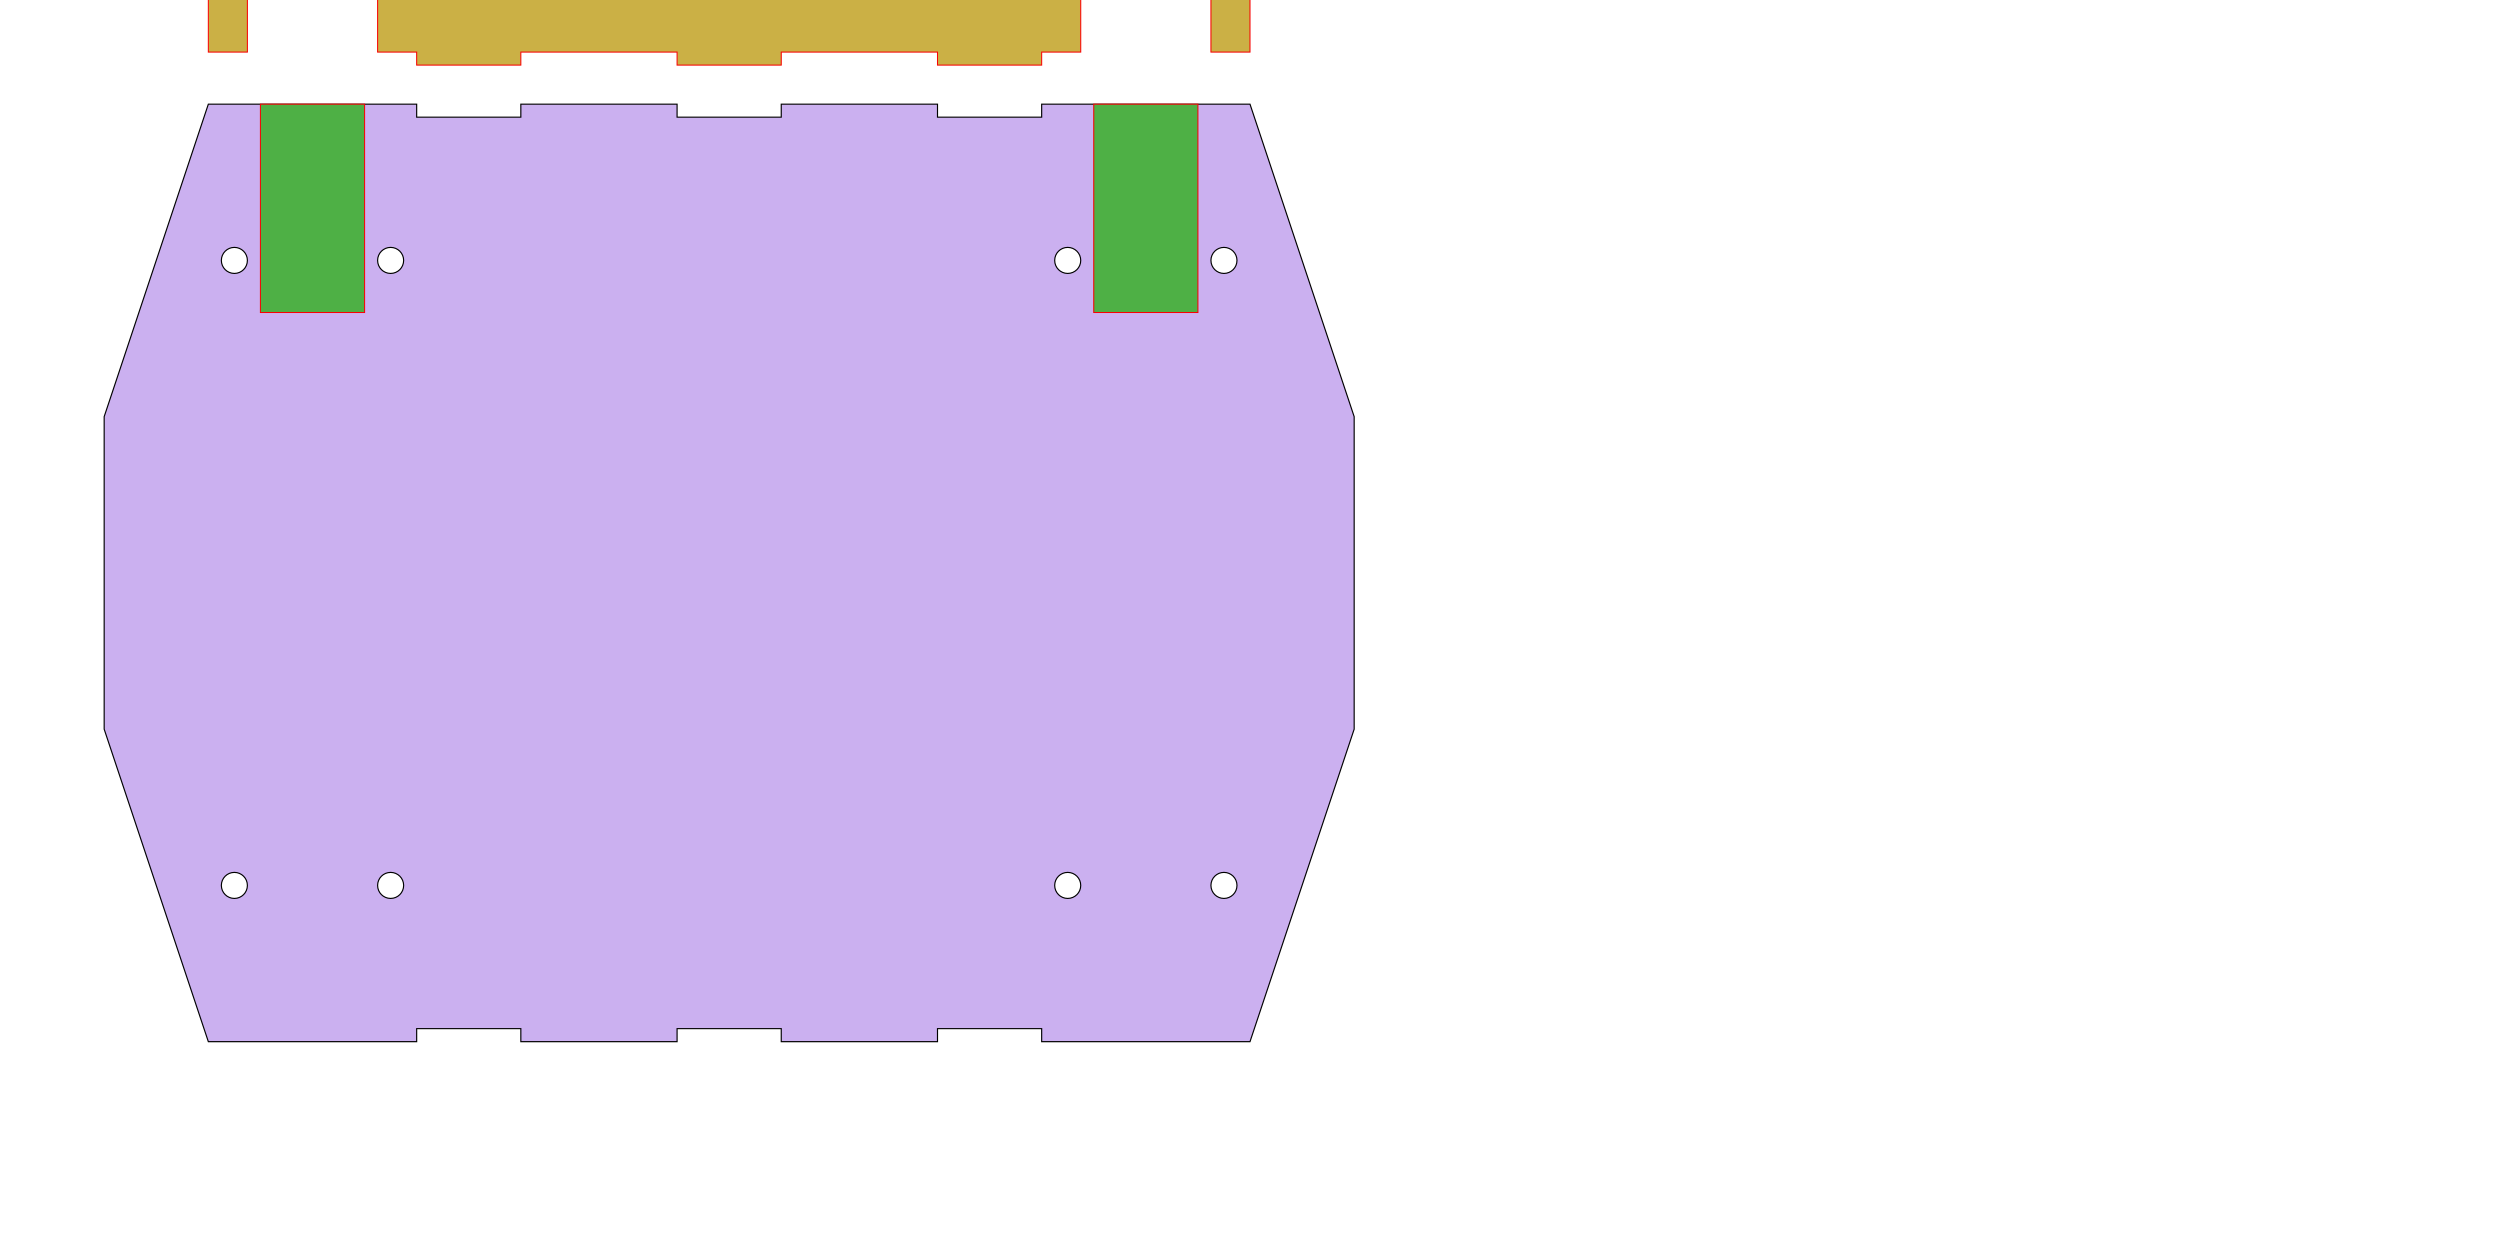
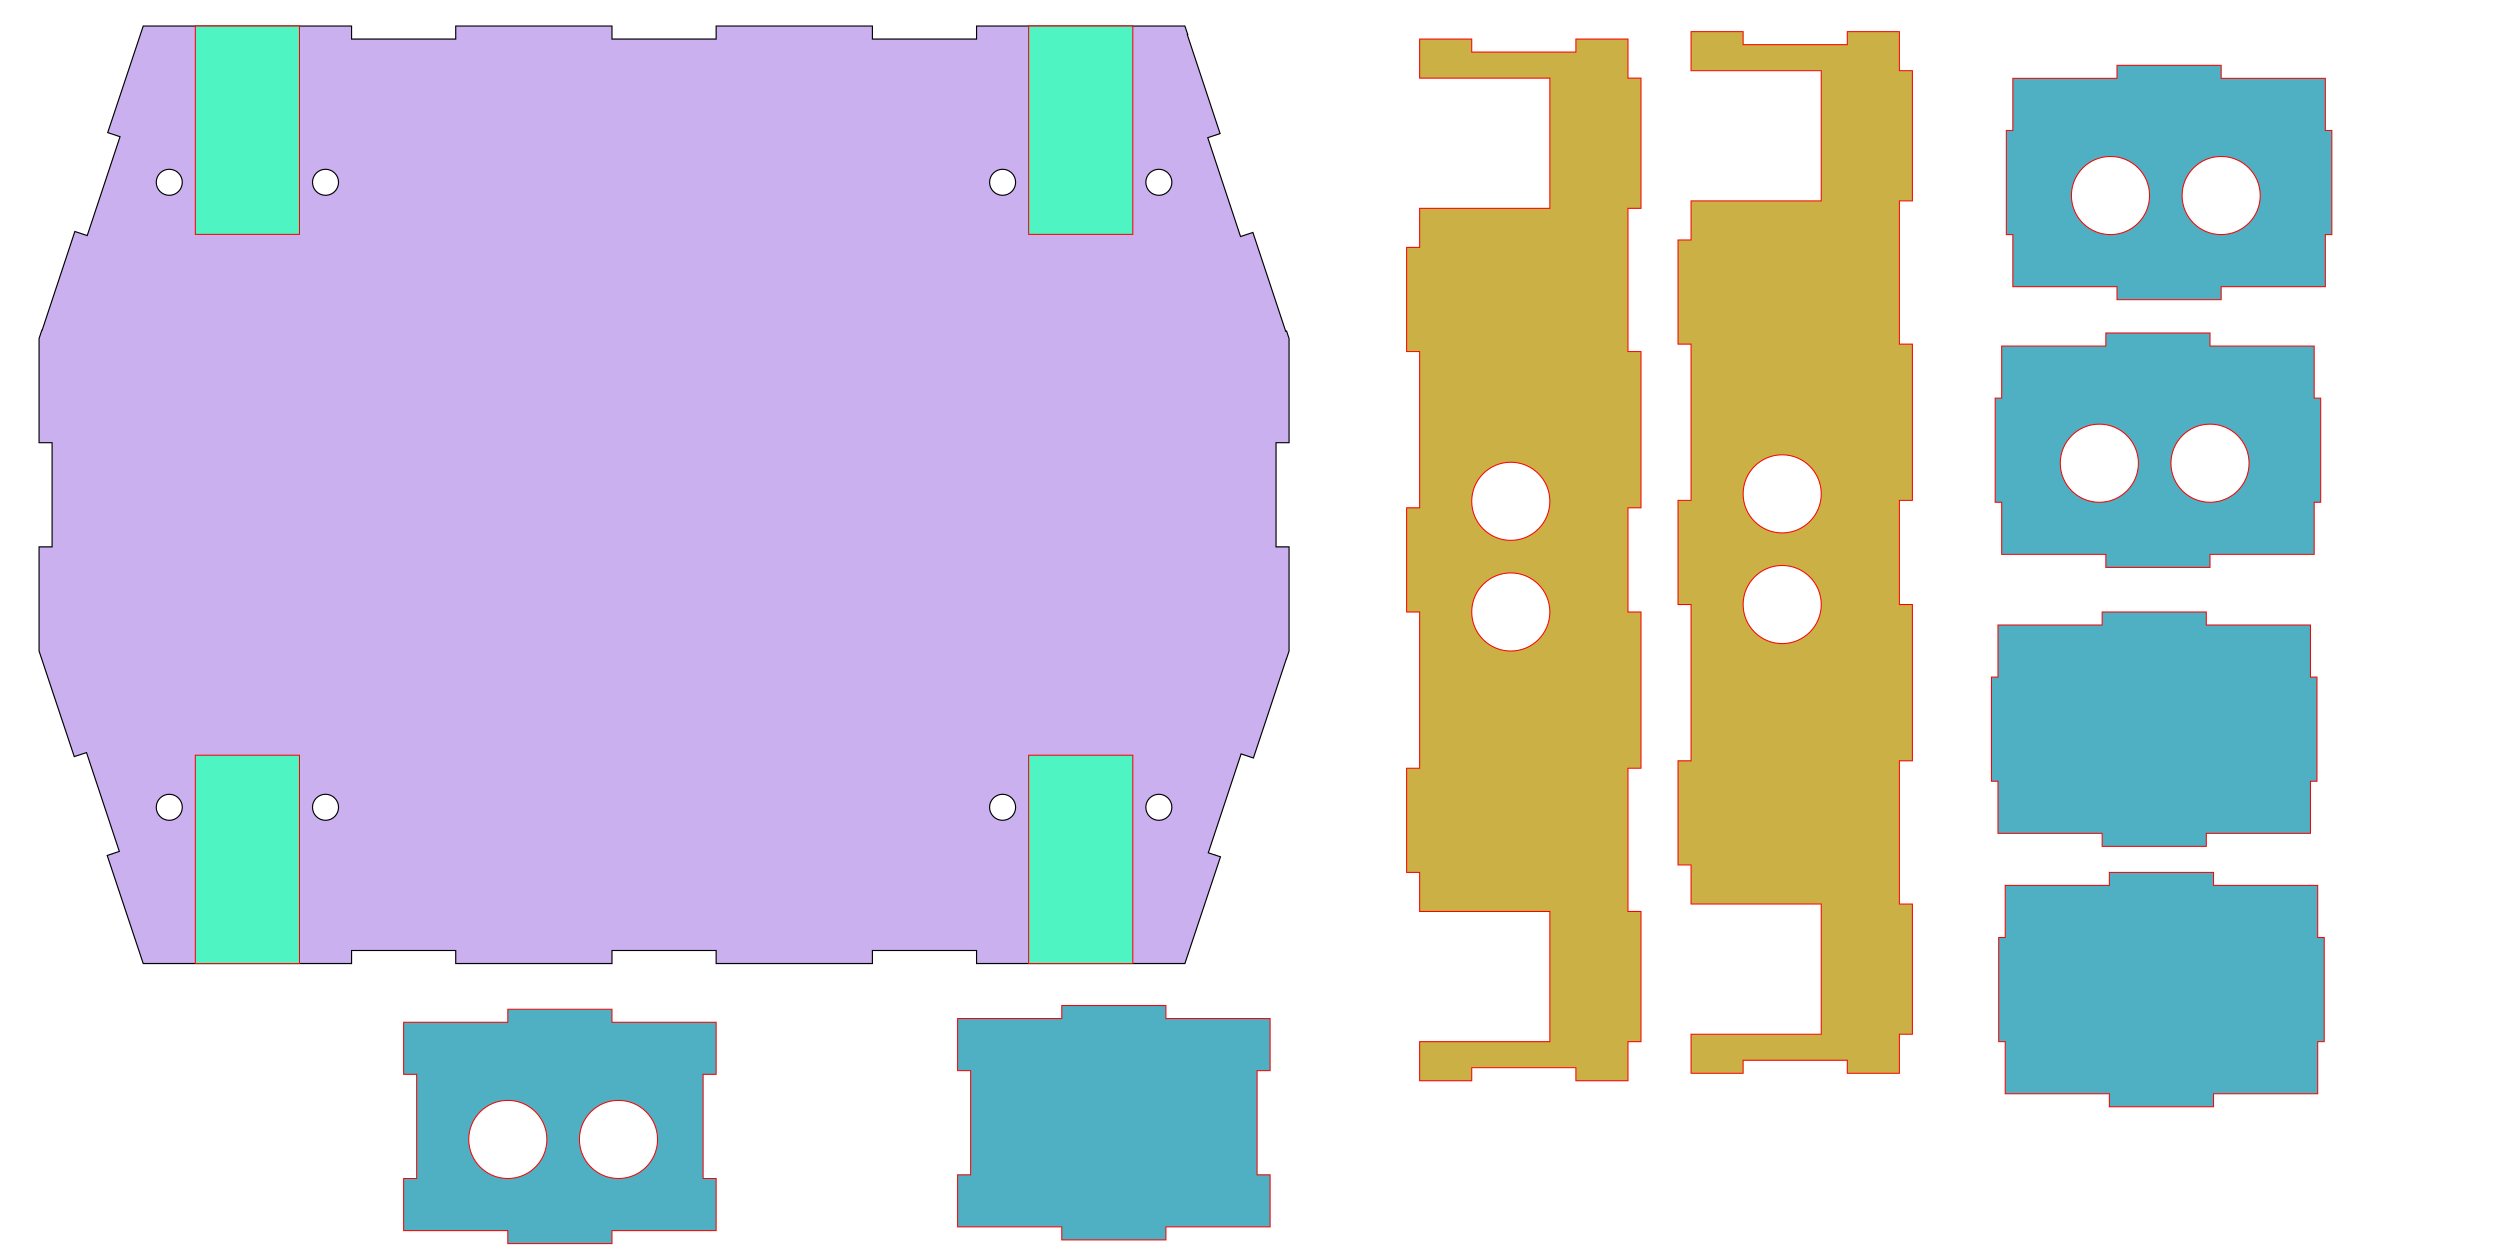
<svg xmlns="http://www.w3.org/2000/svg" width="2160" height="1080" id="svg2" version="1.1">
  <defs id="defs4" />
  <g id="layer1" transform="translate(0,27.6378)">
-     <path style="fill:#cbb0f0;fill-opacity:1;stroke:#000000;stroke-width:1px;stroke-linecap:butt;stroke-linejoin:miter;stroke-opacity:1" d="M 180 90 L 90 360 L 90 630 L 180 900 L 225 900 L 337.5 900 L 360 900 L 360 888.75 L 450 888.75 L 450 900 L 585 900 L 585 888.75 L 675 888.75 L 675 900 L 810 900 L 810 888.75 L 900 888.75 L 900 900 L 933.75 900 L 1046.25 900 L 1080 900 L 1170 630 L 1170 360 L 1080 90 L 1046.25 90 L 933.75 90 L 900 90 L 900 101.25 L 810 101.25 L 810 90 L 675 90 L 675 101.25 L 585 101.25 L 585 90 L 450 90 L 450 101.25 L 360 101.25 L 360 90 L 337.5 90 L 225 90 L 180 90 z M 202.5 213.75 C 208.713 213.75 213.75 218.787 213.75 225 C 213.75 231.213 208.713 236.25 202.5 236.25 C 196.287 236.25 191.25 231.213 191.25 225 C 191.25 218.787 196.287 213.75 202.5 213.75 z M 337.5 213.75 C 343.713 213.75 348.75 218.787 348.75 225 C 348.75 231.213 343.713 236.25 337.5 236.25 C 331.287 236.25 326.25 231.213 326.25 225 C 326.25 218.787 331.287 213.75 337.5 213.75 z M 922.5 213.75 C 928.713 213.75 933.75 218.787 933.75 225 C 933.75 231.213 928.713 236.25 922.5 236.25 C 916.287 236.25 911.25 231.213 911.25 225 C 911.25 218.787 916.287 213.75 922.5 213.75 z M 1057.5 213.75 C 1063.713 213.75 1068.75 218.787 1068.75 225 C 1068.75 231.213 1063.713 236.25 1057.5 236.25 C 1051.287 236.25 1046.25 231.213 1046.25 225 C 1046.25 218.787 1051.287 213.75 1057.5 213.75 z M 202.5 753.75 C 208.713 753.75 213.75 758.787 213.75 765 C 213.75 771.213 208.713 776.25 202.5 776.25 C 196.287 776.25 191.25 771.213 191.25 765 C 191.25 758.787 196.287 753.75 202.5 753.75 z M 337.5 753.75 C 343.713 753.75 348.75 758.787 348.75 765 C 348.75 771.213 343.713 776.25 337.5 776.25 C 331.287 776.25 326.25 771.213 326.25 765 C 326.25 758.787 331.287 753.75 337.5 753.75 z M 922.5 753.75 C 928.713 753.75 933.75 758.787 933.75 765 C 933.75 771.213 928.713 776.25 922.5 776.25 C 916.287 776.25 911.25 771.213 911.25 765 C 911.25 758.787 916.287 753.75 922.5 753.75 z M 1057.5 753.75 C 1063.713 753.75 1068.75 758.787 1068.75 765 C 1068.75 771.213 1063.713 776.25 1057.5 776.25 C 1051.287 776.25 1046.25 771.213 1046.25 765 C 1046.25 758.787 1051.287 753.75 1057.5 753.75 z " transform="translate(0,-27.6378)" id="path3782" />
-     <g id="g10611" transform="translate(-1018.125,596.25)" style="fill:#cbb0e9;fill-opacity:1">
-       <path style="fill:#cbb0e9;fill-opacity:1;stroke:#f80000;stroke-width:0.9;stroke-miterlimit:4;stroke-opacity:0.982;stroke-dasharray:none" id="path10613" d="m 630,-331.875 a 28.125,28.125 0 1 1 -56.25,0 28.125,28.125 0 1 1 56.25,0 z" transform="matrix(1.2,0,0,1.2,-126,44.3622)" />
-       <path transform="matrix(1.2,0,0,1.2,-30.375,44.3622)" d="m 630,-331.875 a 28.125,28.125 0 1 1 -56.25,0 28.125,28.125 0 1 1 56.25,0 z" id="path10615" style="fill:#cbb0e9;fill-opacity:1;stroke:#f80000;stroke-width:0.9;stroke-miterlimit:4;stroke-opacity:0.982;stroke-dasharray:none" />
-     </g>
-     <g style="fill:#cbb0e9;fill-opacity:1" transform="translate(-1018.125,596.25)" id="g10617">
-       <path transform="matrix(1.2,0,0,1.2,-126,44.3622)" d="m 630,-331.875 a 28.125,28.125 0 1 1 -56.25,0 28.125,28.125 0 1 1 56.25,0 z" id="path10619" style="fill:#cbb0e9;fill-opacity:1;stroke:#f80000;stroke-width:0.9;stroke-miterlimit:4;stroke-opacity:0.982;stroke-dasharray:none" />
-       <path style="fill:#cbb0e9;fill-opacity:1;stroke:#f80000;stroke-width:0.9;stroke-miterlimit:4;stroke-opacity:0.982;stroke-dasharray:none" id="path10621" d="m 630,-331.875 a 28.125,28.125 0 1 1 -56.25,0 28.125,28.125 0 1 1 56.25,0 z" transform="matrix(1.2,0,0,1.2,-30.375,44.3622)" />
-     </g>
-     <path style="fill:#cbb045;fill-opacity:1;stroke:#f80000;stroke-width:0.9;stroke-miterlimit:4;stroke-opacity:0.982;stroke-dasharray:none" d="M 213.75 -146.25 L 213.75 -135 L 180 -135 L 180 45 L 213.75 45 L 213.75 -67.5 L 326.25 -67.5 L 326.25 45 L 360 45 L 360 56.25 L 450 56.25 L 450 45 L 585 45 L 585 56.25 L 675 56.25 L 675 45 L 810 45 L 810 56.25 L 900 56.25 L 900 45 L 933.75 45 L 933.75 -67.5 L 1046.25 -67.5 L 1046.25 45 L 1080 45 L 1080 -135 L 1046.25 -135 L 1046.25 -146.25 L 933.75 -146.25 L 933.75 -135 L 326.25 -135 L 326.25 -146.25 L 213.75 -146.25 z " transform="translate(0,-27.6378)" id="rect10677" />
-     <rect style="fill:#4eb045;fill-opacity:1;stroke:#f80000;stroke-width:0.9;stroke-miterlimit:4;stroke-opacity:0.982;stroke-dasharray:none" id="rect10679" width="90" height="180" x="225" y="62.362" />
-     <rect y="62.362" x="945" height="180" width="90" id="rect10681" style="fill:#4eb045;fill-opacity:1;stroke:#f80000;stroke-width:0.9;stroke-miterlimit:4;stroke-opacity:0.982;stroke-dasharray:none" />
-     <path style="fill:#cbb0f0;fill-opacity:1;stroke:#000000;stroke-width:1px;stroke-linecap:butt;stroke-linejoin:miter;stroke-opacity:1" d="M 180 -978.75 L 90 -708.75 L 90 -438.75 L 180 -168.75 L 225 -168.75 L 315 -168.75 L 337.5 -168.75 L 360 -168.75 L 450 -168.75 L 585 -168.75 L 675 -168.75 L 810 -168.75 L 900 -168.75 L 990 -168.75 L 1046.25 -168.75 L 1080 -168.75 L 1170 -438.75 L 1170 -708.75 L 1080 -978.75 L 1046.25 -978.75 L 945 -978.75 L 900 -978.75 L 810 -978.75 L 675 -978.75 L 585 -978.75 L 450 -978.75 L 360 -978.75 L 337.5 -978.75 L 315 -978.75 L 225 -978.75 L 180 -978.75 z " transform="translate(0,-27.6378)" id="path10695" />
+     <path style="fill:#cbb0f0;fill-opacity:1;stroke:#000000;stroke-width:1px;stroke-linecap:butt;stroke-linejoin:miter;stroke-opacity:1" d="m 123.75,-5.137 -30.688,92.062 10.656,3.562 -28.344,85.406 -10.688,-3.531 -28.312,85.438 -0.25,-0.094 -2.375,7.156 0,90 11.25,0 0,90 -11.25,0 0,90 1.938,5.812 0.031,0 6.531,19.719 21.906,65.688 10.594,-3.5 28.344,85.406 -10.469,3.5 31.125,93.375 45,0 112.5,0 22.5,0 0,-11.25 90,0 0,11.25 135,0 0,-11.25 90,0 0,11.25 135,0 0,-11.25 90,0 0,11.25 33.75,0 112.5,0 33.75,0 30.75,-92.219 -10.531,-3.469 28.344,-85.438 10.625,3.531 10.688,-32 17.688,-53.406 0.094,0.031 2.344,-7.031 0,-90 -11.25,0 0,-90 11.25,0 0,-90 -2.156,-6.5 -0.75,0.25 -28.344,-85.406 -10.688,3.531 -28.312,-85.406 10.656,-3.562 -28.312,-85.406 0.375,-0.125 -2.469,-7.375 -33.75,0 -112.5,0 -33.75,0 0,11.25 -90,0 0,-11.25 -135,0 0,11.25 -90,0 0,-11.25 -135,0 0,11.25 -90,0 0,-11.25 -22.5,0 -112.5,0 -45,0 z m 22.5,123.75 c 6.213,0 11.25,5.037 11.25,11.25 0,6.213 -5.037,11.25 -11.25,11.25 -6.213,0 -11.25,-5.037 -11.25,-11.25 0,-6.213 5.037,-11.25 11.25,-11.25 z m 135,0 c 6.213,0 11.25,5.037 11.25,11.25 0,6.213 -5.037,11.25 -11.25,11.25 -6.213,0 -11.25,-5.037 -11.25,-11.25 0,-6.213 5.037,-11.25 11.25,-11.25 z m 585,0 c 6.213,0 11.25,5.037 11.25,11.25 0,6.213 -5.037,11.25 -11.25,11.25 -6.213,0 -11.25,-5.037 -11.25,-11.25 0,-6.213 5.037,-11.25 11.25,-11.25 z m 135,0 c 6.213,0 11.25,5.037 11.25,11.25 0,6.213 -5.037,11.25 -11.25,11.25 -6.213,0 -11.25,-5.037 -11.25,-11.25 0,-6.213 5.037,-11.25 11.25,-11.25 z m -855,540 c 6.213,0 11.25,5.037 11.25,11.25 0,6.213 -5.037,11.25 -11.25,11.25 -6.213,0 -11.25,-5.037 -11.25,-11.25 0,-6.213 5.037,-11.25 11.25,-11.25 z m 135,0 c 6.213,0 11.25,5.037 11.25,11.25 0,6.213 -5.037,11.25 -11.25,11.25 -6.213,0 -11.25,-5.037 -11.25,-11.25 0,-6.213 5.037,-11.25 11.25,-11.25 z m 585,0 c 6.213,0 11.25,5.037 11.25,11.25 0,6.213 -5.037,11.25 -11.25,11.25 -6.213,0 -11.25,-5.037 -11.25,-11.25 0,-6.213 5.037,-11.25 11.25,-11.25 z m 135,0 c 6.213,0 11.25,5.037 11.25,11.25 0,6.213 -5.037,11.25 -11.25,11.25 -6.213,0 -11.25,-5.037 -11.25,-11.25 0,-6.213 5.037,-11.25 11.25,-11.25 z" id="path3782" />
+     <path style="fill:#cbb0f0;fill-opacity:1;stroke:#000000;stroke-width:1px;stroke-linecap:butt;stroke-linejoin:miter;stroke-opacity:1" d="m 135,1142.362 -1.312,3.969 0.375,0.125 -28.312,85.437 10.656,3.531 -28.312,85.438 -10.688,-3.562 -28.344,85.438 -0.781,-0.25 -3.281,9.875 0,90 11.25,0 0,90 -11.25,0 0,90 2.188,6.531 0.781,-0.25 28.344,85.438 10.688,-3.562 28.312,85.438 -10.656,3.531 28.312,85.438 -0.406,0.125 2.438,7.312 33.75,0 0,-11.25 112.5,0 0,11.25 11.25,0 112.5,0 0,-11.25 135,0 0,11.25 90,0 0,-11.25 135,0 0,11.25 90,0 33.75,0 0,-11.25 112.5,0 0,11.25 33.75,0 31,-93 -10.469,-3.5 28.312,-85.406 10.625,3.5 16.594,-49.781 11.813,-35.594 0.062,0 2.063,-6.219 0,-90 -11.25,0 0,-90 11.25,0 0,-90 -2.469,-7.438 -1.062,0.344 -28.313,-85.438 -10.688,3.562 -28.344,-85.438 10.687,-3.531 -28.344,-85.438 0.656,-0.219 -2.125,-6.406 -33.75,0 0,11.25 -112.5,0 0,-11.25 -33.75,0 -90,0 0,11.25 -135,0 0,-11.25 -90,0 0,11.25 -135,0 0,-11.25 -112.5,0 -11.25,0 0,11.25 -112.5,0 0,-11.25 -33.75,0 z m 45,45 135,0 427.5,0 22.5,0 90,0 11.25,0 33.75,0 0,607.5 0,112.5 -33.75,0 -11.25,0 -90,0 -168.75,0 -281.25,0 -135,0 -78.75,-225 0,-270 78.75,-225 z m 765,67.5 90,0 0,11.25 -90,0 0,-11.25 z m 78.75,22.5 c 6.213,0 11.25,5.037 11.25,11.25 0,6.213 -5.037,11.25 -11.25,11.25 -6.213,0 -11.25,-5.037 -11.25,-11.25 0,-6.213 5.037,-11.25 11.25,-11.25 z m -78.75,33.75 90,0 0,11.25 -90,0 0,-11.25 z m 90,101.25 c 12.426,0 22.5,10.074 22.5,22.5 0,12.426 -10.074,22.5 -22.5,22.5 -12.427,0 -22.5,-10.074 -22.5,-22.5 0,-12.426 10.073,-22.5 22.5,-22.5 z m 0,112.5 c 12.426,0 22.5,10.074 22.5,22.5 0,12.426 -10.074,22.5 -22.5,22.5 -12.427,0 -22.5,-10.074 -22.5,-22.5 0,-12.426 10.073,-22.5 22.5,-22.5 z m 0,112.5 c 12.426,0 22.5,10.074 22.5,22.5 0,12.426 -10.074,22.5 -22.5,22.5 -12.427,0 -22.5,-10.074 -22.5,-22.5 0,-12.426 10.073,-22.5 22.5,-22.5 z m -90,135 90,0 0,11.25 -90,0 0,-11.25 z m 78.75,22.5 c 6.213,0 11.25,5.037 11.25,11.25 0,6.213 -5.037,11.25 -11.25,11.25 -6.213,0 -11.25,-5.037 -11.25,-11.25 0,-6.213 5.037,-11.25 11.25,-11.25 z m -78.75,33.75 90,0 0,11.25 -90,0 0,-11.25 z" id="path10695" />
+     <path style="fill:#cbb045;fill-opacity:1;stroke:#f80000;stroke-width:0.9;stroke-miterlimit:4;stroke-opacity:0.982;stroke-dasharray:none" d="m 1417.824,39.862 -11.25,0 0,-33.75 -45,0 0,11.25 -90,0 0,-11.25 -45,0 0,33.75 112.5,0 0,112.5 -112.5,0 0,33.75 -11.25,0 0,90 11.25,0 0,135 -11.25,0 0,90 11.25,0 0,135 -11.25,0 0,90 11.25,0 0,33.75 112.5,0 0,112.5 -112.5,0 0,33.75 45,0 0,-11.25 90,0 0,11.25 45,0 0,-33.75 11.25,0 0,-112.5 -11.25,0 0,-123.75 11.25,0 0,-135 -11.25,0 0,-90 11.25,0 0,-135 -11.25,0 0,-123.75 11.25,0 0,-112.5 z m -78.75,365.625 c 0,18.64 -15.11,33.75 -33.75,33.75 -18.64,0 -33.75,-15.11 -33.75,-33.75 0,-18.64 15.11,-33.75 33.75,-33.75 18.64,0 33.75,15.11 33.75,33.75 z m 0,95.625 c 0,18.64 -15.11,33.75 -33.75,33.75 -18.64,0 -33.75,-15.11 -33.75,-33.75 0,-18.64 15.11,-33.75 33.75,-33.75 18.64,0 33.75,15.11 33.75,33.75 z" id="path10789" />
+     <path style="fill:#4eb0c2;fill-opacity:1;stroke:#f80000;stroke-width:0.9;stroke-miterlimit:4;stroke-opacity:0.982;stroke-dasharray:none" d="m 438.75,844.344 0,11.25 -90,0 0,45 11.25,0 0,90 -11.25,0 0,45 90,0 0,11.25 90,0 0,-11.25 90,0 0,-45 -11.25,0 0,-90 11.25,0 0,-45 -90,0 0,-11.25 -90,0 z m 0,78.75 c 18.64,0 33.75,15.11 33.75,33.75 0,18.64 -15.11,33.75 -33.75,33.75 -18.64,0 -33.75,-15.11 -33.75,-33.75 0,-18.64 15.11,-33.75 33.75,-33.75 z m 95.625,0 c 18.64,0 33.75,15.11 33.75,33.75 0,18.64 -15.11,33.75 -33.75,33.75 -18.64,0 -33.75,-15.11 -33.75,-33.75 0,-18.64 15.11,-33.75 33.75,-33.75 z" id="rect10795" />
+     <path id="path10872" d="m 1829.086,28.804 0,11.25 -90,0 0,45 -5.625,0 0,90 5.625,0 0,45 90,0 0,11.25 90,0 0,-11.25 90,0 0,-45 5.625,0 0,-90 -5.625,0 0,-45 -90,0 0,-11.25 -90,0 z m -5.625,78.75 c 18.64,0 33.75,15.11 33.75,33.75 0,18.64 -15.11,33.75 -33.75,33.75 -18.64,0 -33.75,-15.11 -33.75,-33.75 0,-18.64 15.11,-33.75 33.75,-33.75 z m 95.625,0 c 18.64,0 33.75,15.11 33.75,33.75 0,18.64 -15.11,33.75 -33.75,33.75 -18.64,0 -33.75,-15.11 -33.75,-33.75 0,-18.64 15.11,-33.75 33.75,-33.75 z" style="fill:#4eb0c2;fill-opacity:1;stroke:#f80000;stroke-width:0.9;stroke-miterlimit:4;stroke-opacity:0.982;stroke-dasharray:none" />
+     <path id="path10906" d="m 1652.313,33.438 -11.25,0 0,-33.75 -45,0 0,11.25 -90,0 0,-11.25 -45,0 0,33.75 112.5,0 0,112.5 -112.5,0 0,33.75 -11.25,0 0,90 11.25,0 0,135 -11.25,0 0,90 11.25,0 0,135 -11.25,0 0,90 11.25,0 0,33.75 112.5,0 0,112.5 -112.5,0 0,33.75 45,0 0,-11.25 90,0 0,11.25 45,0 0,-33.75 11.25,0 0,-112.5 -11.25,0 0,-123.75 11.25,0 0,-135 -11.25,0 0,-90 11.25,0 0,-135 -11.25,0 0,-123.75 11.25,0 0,-112.5 z m -78.75,365.625 c 0,18.64 -15.11,33.75 -33.75,33.75 -18.64,0 -33.75,-15.11 -33.75,-33.75 0,-18.64 15.11,-33.75 33.75,-33.75 18.64,0 33.75,15.11 33.75,33.75 z m 0,95.625 c 0,18.64 -15.11,33.75 -33.75,33.75 -18.64,0 -33.75,-15.11 -33.75,-33.75 0,-18.64 15.11,-33.75 33.75,-33.75 18.64,0 33.75,15.11 33.75,33.75 z" style="fill:#cbb045;fill-opacity:1;stroke:#f80000;stroke-width:0.9;stroke-miterlimit:4;stroke-opacity:0.982;stroke-dasharray:none" />
+     <path style="fill:#4eb0c2;fill-opacity:1;stroke:#f80000;stroke-width:0.9;stroke-miterlimit:4;stroke-opacity:0.982;stroke-dasharray:none" d="m 1819.45,260.081 0,11.25 -90,0 0,45 -5.625,0 0,90 5.625,0 0,45 90,0 0,11.25 90,0 0,-11.25 90,0 0,-45 5.625,0 0,-90 -5.625,0 0,-45 -90,0 0,-11.25 -90,0 z m -5.625,78.75 c 18.64,0 33.75,15.11 33.75,33.75 0,18.64 -15.11,33.75 -33.75,33.75 -18.64,0 -33.75,-15.11 -33.75,-33.75 0,-18.64 15.11,-33.75 33.75,-33.75 z m 95.625,0 c 18.64,0 33.75,15.11 33.75,33.75 0,18.64 -15.11,33.75 -33.75,33.75 -18.64,0 -33.75,-15.11 -33.75,-33.75 0,-18.64 15.11,-33.75 33.75,-33.75 z" id="path10908" />
+     <path style="fill:#4eb0c2;fill-opacity:1;stroke:#f80000;stroke-width:0.9;stroke-miterlimit:4;stroke-opacity:0.982;stroke-dasharray:none" d="M 1816.25 528.75 L 1816.25 540 L 1726.25 540 L 1726.25 585 L 1720.625 585 L 1720.625 675 L 1726.25 675 L 1726.25 720 L 1816.25 720 L 1816.25 731.25 L 1906.25 731.25 L 1906.25 720 L 1996.25 720 L 1996.25 675 L 2001.875 675 L 2001.875 585 L 1996.25 585 L 1996.25 540 L 1906.25 540 L 1906.25 528.75 L 1816.25 528.75 z " transform="translate(0,-27.6378)" id="path10910" />
+     <path style="fill:#4eb0c2;fill-opacity:1;stroke:#f80000;stroke-width:0.9;stroke-miterlimit:4;stroke-opacity:0.982;stroke-dasharray:none" d="M 917.375 868.781 L 917.375 880.031 L 827.375 880.031 L 827.375 925.031 L 838.625 925.031 L 838.625 1015.031 L 827.375 1015.031 L 827.375 1060.031 L 917.375 1060.031 L 917.375 1071.281 L 1007.375 1071.281 L 1007.375 1060.031 L 1097.375 1060.031 L 1097.375 1015.031 L 1086.125 1015.031 L 1086.125 925.031 L 1097.375 925.031 L 1097.375 880.031 L 1007.375 880.031 L 1007.375 868.781 L 917.375 868.781 z " transform="translate(0,-27.6378)" id="path10914" />
+     <path style="fill:#4ee9c2;fill-opacity:1;stroke:#000000;stroke-width:1px;stroke-linecap:butt;stroke-linejoin:miter;stroke-opacity:1" d="m 1856.25,1119.862 0,11.25 -11.25,0 -45,270 11.25,0 0,11.25 90,0 0,-11.25 11.25,0 45,-270 -11.25,0 0,-11.25 -90,0 z m 33.75,45 c 18.64,0 33.75,15.11 33.75,33.75 0,18.64 -15.11,33.75 -33.75,33.75 -18.64,0 -33.75,-15.11 -33.75,-33.75 0,-18.64 15.11,-33.75 33.75,-33.75 z m -22.5,135 c 18.64,0 33.75,15.11 33.75,33.75 0,18.64 -15.11,33.75 -33.75,33.75 -18.64,0 -33.75,-15.11 -33.75,-33.75 0,-18.64 15.11,-33.75 33.75,-33.75 z" id="path10918" />
+     <path id="path10932" d="m 1991.25,1119.862 0,11.25 -11.25,0 -45,270 11.25,0 0,11.25 90,0 0,-11.25 11.25,0 45,-270 -11.25,0 0,-11.25 -90,0 z m 33.75,45 c 18.64,0 33.75,15.11 33.75,33.75 0,18.64 -15.11,33.75 -33.75,33.75 -18.64,0 -33.75,-15.11 -33.75,-33.75 0,-18.64 15.11,-33.75 33.75,-33.75 z m -22.5,135 c 18.64,0 33.75,15.11 33.75,33.75 0,18.64 -15.11,33.75 -33.75,33.75 -18.64,0 -33.75,-15.11 -33.75,-33.75 0,-18.64 15.11,-33.75 33.75,-33.75 z" style="fill:#4ee9c2;fill-opacity:1;stroke:#000000;stroke-width:1px;stroke-linecap:butt;stroke-linejoin:miter;stroke-opacity:1" />
+     <path style="fill:#4ee9c2;fill-opacity:1;stroke:#000000;stroke-width:1px;stroke-linecap:butt;stroke-linejoin:miter;stroke-opacity:1" d="m 2126.25,1119.862 0,11.25 -11.25,0 -45,270 11.25,0 0,11.25 90,0 0,-11.25 11.25,0 45,-270 -11.25,0 0,-11.25 -90,0 z m 33.75,45 c 18.64,0 33.75,15.11 33.75,33.75 0,18.64 -15.11,33.75 -33.75,33.75 -18.64,0 -33.75,-15.11 -33.75,-33.75 0,-18.64 15.11,-33.75 33.75,-33.75 z m -22.5,135 c 18.64,0 33.75,15.11 33.75,33.75 0,18.64 -15.11,33.75 -33.75,33.75 -18.64,0 -33.75,-15.11 -33.75,-33.75 0,-18.64 15.11,-33.75 33.75,-33.75 z" id="path10934" />
+     <path id="path10936" d="m 2261.25,1119.862 0,11.25 -11.25,0 -45,270 11.25,0 0,11.25 90,0 0,-11.25 11.25,0 45,-270 -11.25,0 0,-11.25 -90,0 z m 33.75,45 c 18.64,0 33.75,15.11 33.75,33.75 0,18.64 -15.11,33.75 -33.75,33.75 -18.64,0 -33.75,-15.11 -33.75,-33.75 0,-18.64 15.11,-33.75 33.75,-33.75 z m -22.5,135 c 18.64,0 33.75,15.11 33.75,33.75 0,18.64 -15.11,33.75 -33.75,33.75 -18.64,0 -33.75,-15.11 -33.75,-33.75 0,-18.64 15.11,-33.75 33.75,-33.75 z" style="fill:#4ee9c2;fill-opacity:1;stroke:#000000;stroke-width:1px;stroke-linecap:butt;stroke-linejoin:miter;stroke-opacity:1" />
+     <path style="fill:#4e56c2;fill-opacity:1;stroke:#f80000;stroke-width:0.9;stroke-miterlimit:4;stroke-opacity:0.982;stroke-dasharray:none" d="M 1170 1260 L 1170 1890 L 1350 1890 L 1350 1260 L 1170 1260 z M 1215 1282.5 L 1305 1282.5 L 1305 1293.75 L 1215 1293.75 L 1215 1282.5 z M 1215 1338.75 L 1305 1338.75 L 1305 1350 L 1215 1350 L 1215 1338.75 z M 1215 1800 L 1305 1800 L 1305 1811.25 L 1215 1811.25 L 1215 1800 z M 1215 1856.25 L 1305 1856.25 L 1305 1867.5 L 1215 1867.5 L 1215 1856.25 z " transform="translate(0,-27.6378)" id="rect10938" />
+     <path id="path10957" d="m 1822.5,726.112 0,11.25 -90,0 0,45 -5.625,0 0,90 5.625,0 0,45 90,0 0,11.25 90,0 0,-11.25 90,0 0,-45 5.625,0 0,-90 -5.625,0 0,-45 -90,0 0,-11.25 -90,0 z" style="fill:#4eb0c2;fill-opacity:1;stroke:#f80000;stroke-width:0.9;stroke-miterlimit:4;stroke-opacity:0.982;stroke-dasharray:none" />
+     <rect style="fill:#4ef4c2;fill-opacity:1;stroke:#f80000;stroke-width:0.9;stroke-miterlimit:4;stroke-opacity:0.982;stroke-dasharray:none" id="rect10959" width="90" height="180" x="168.75" y="-5.138" />
+     <rect y="624.862" x="168.75" height="180" width="90" id="rect10961" style="fill:#4ef4c2;fill-opacity:1;stroke:#f80000;stroke-width:0.9;stroke-miterlimit:4;stroke-opacity:0.982;stroke-dasharray:none" />
+     <rect style="fill:#4ef4c2;fill-opacity:1;stroke:#f80000;stroke-width:0.9;stroke-miterlimit:4;stroke-opacity:0.982;stroke-dasharray:none" id="rect10963" width="90" height="180" x="888.75" y="624.862" />
+     <rect y="-5.138" x="888.75" height="180" width="90" id="rect10965" style="fill:#4ef4c2;fill-opacity:1;stroke:#f80000;stroke-width:0.9;stroke-miterlimit:4;stroke-opacity:0.982;stroke-dasharray:none" />
  </g>
</svg>
